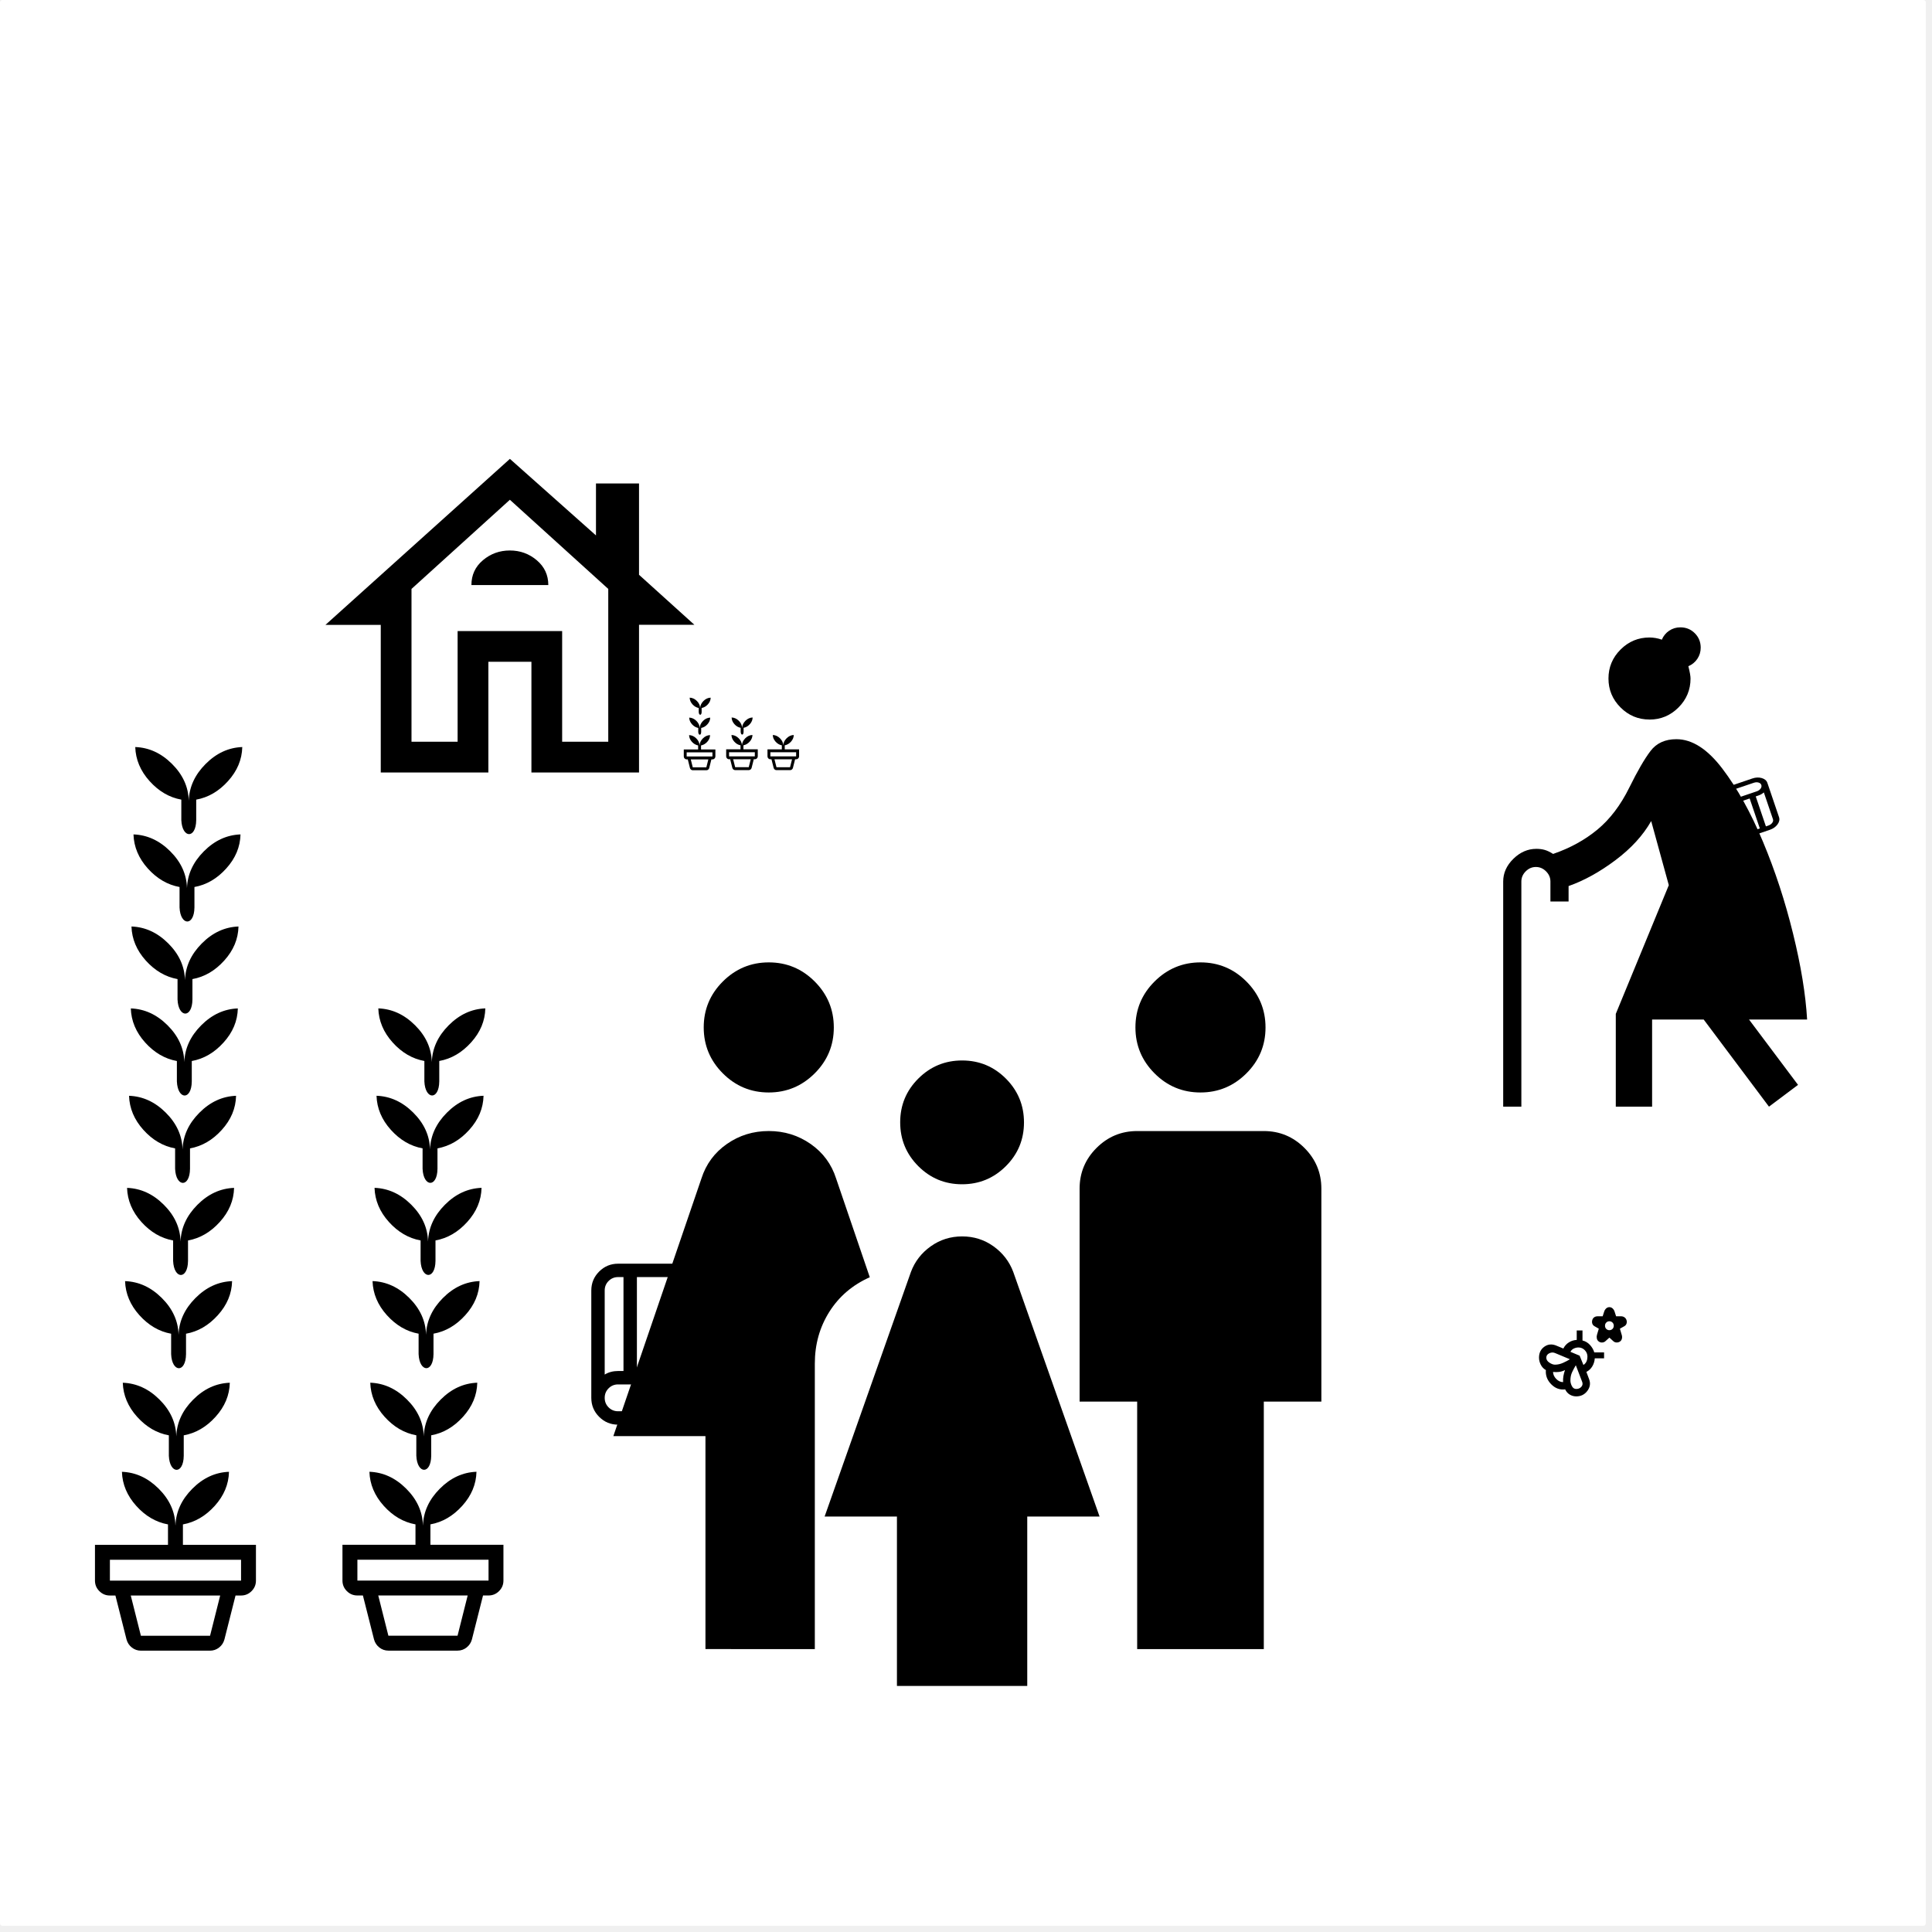
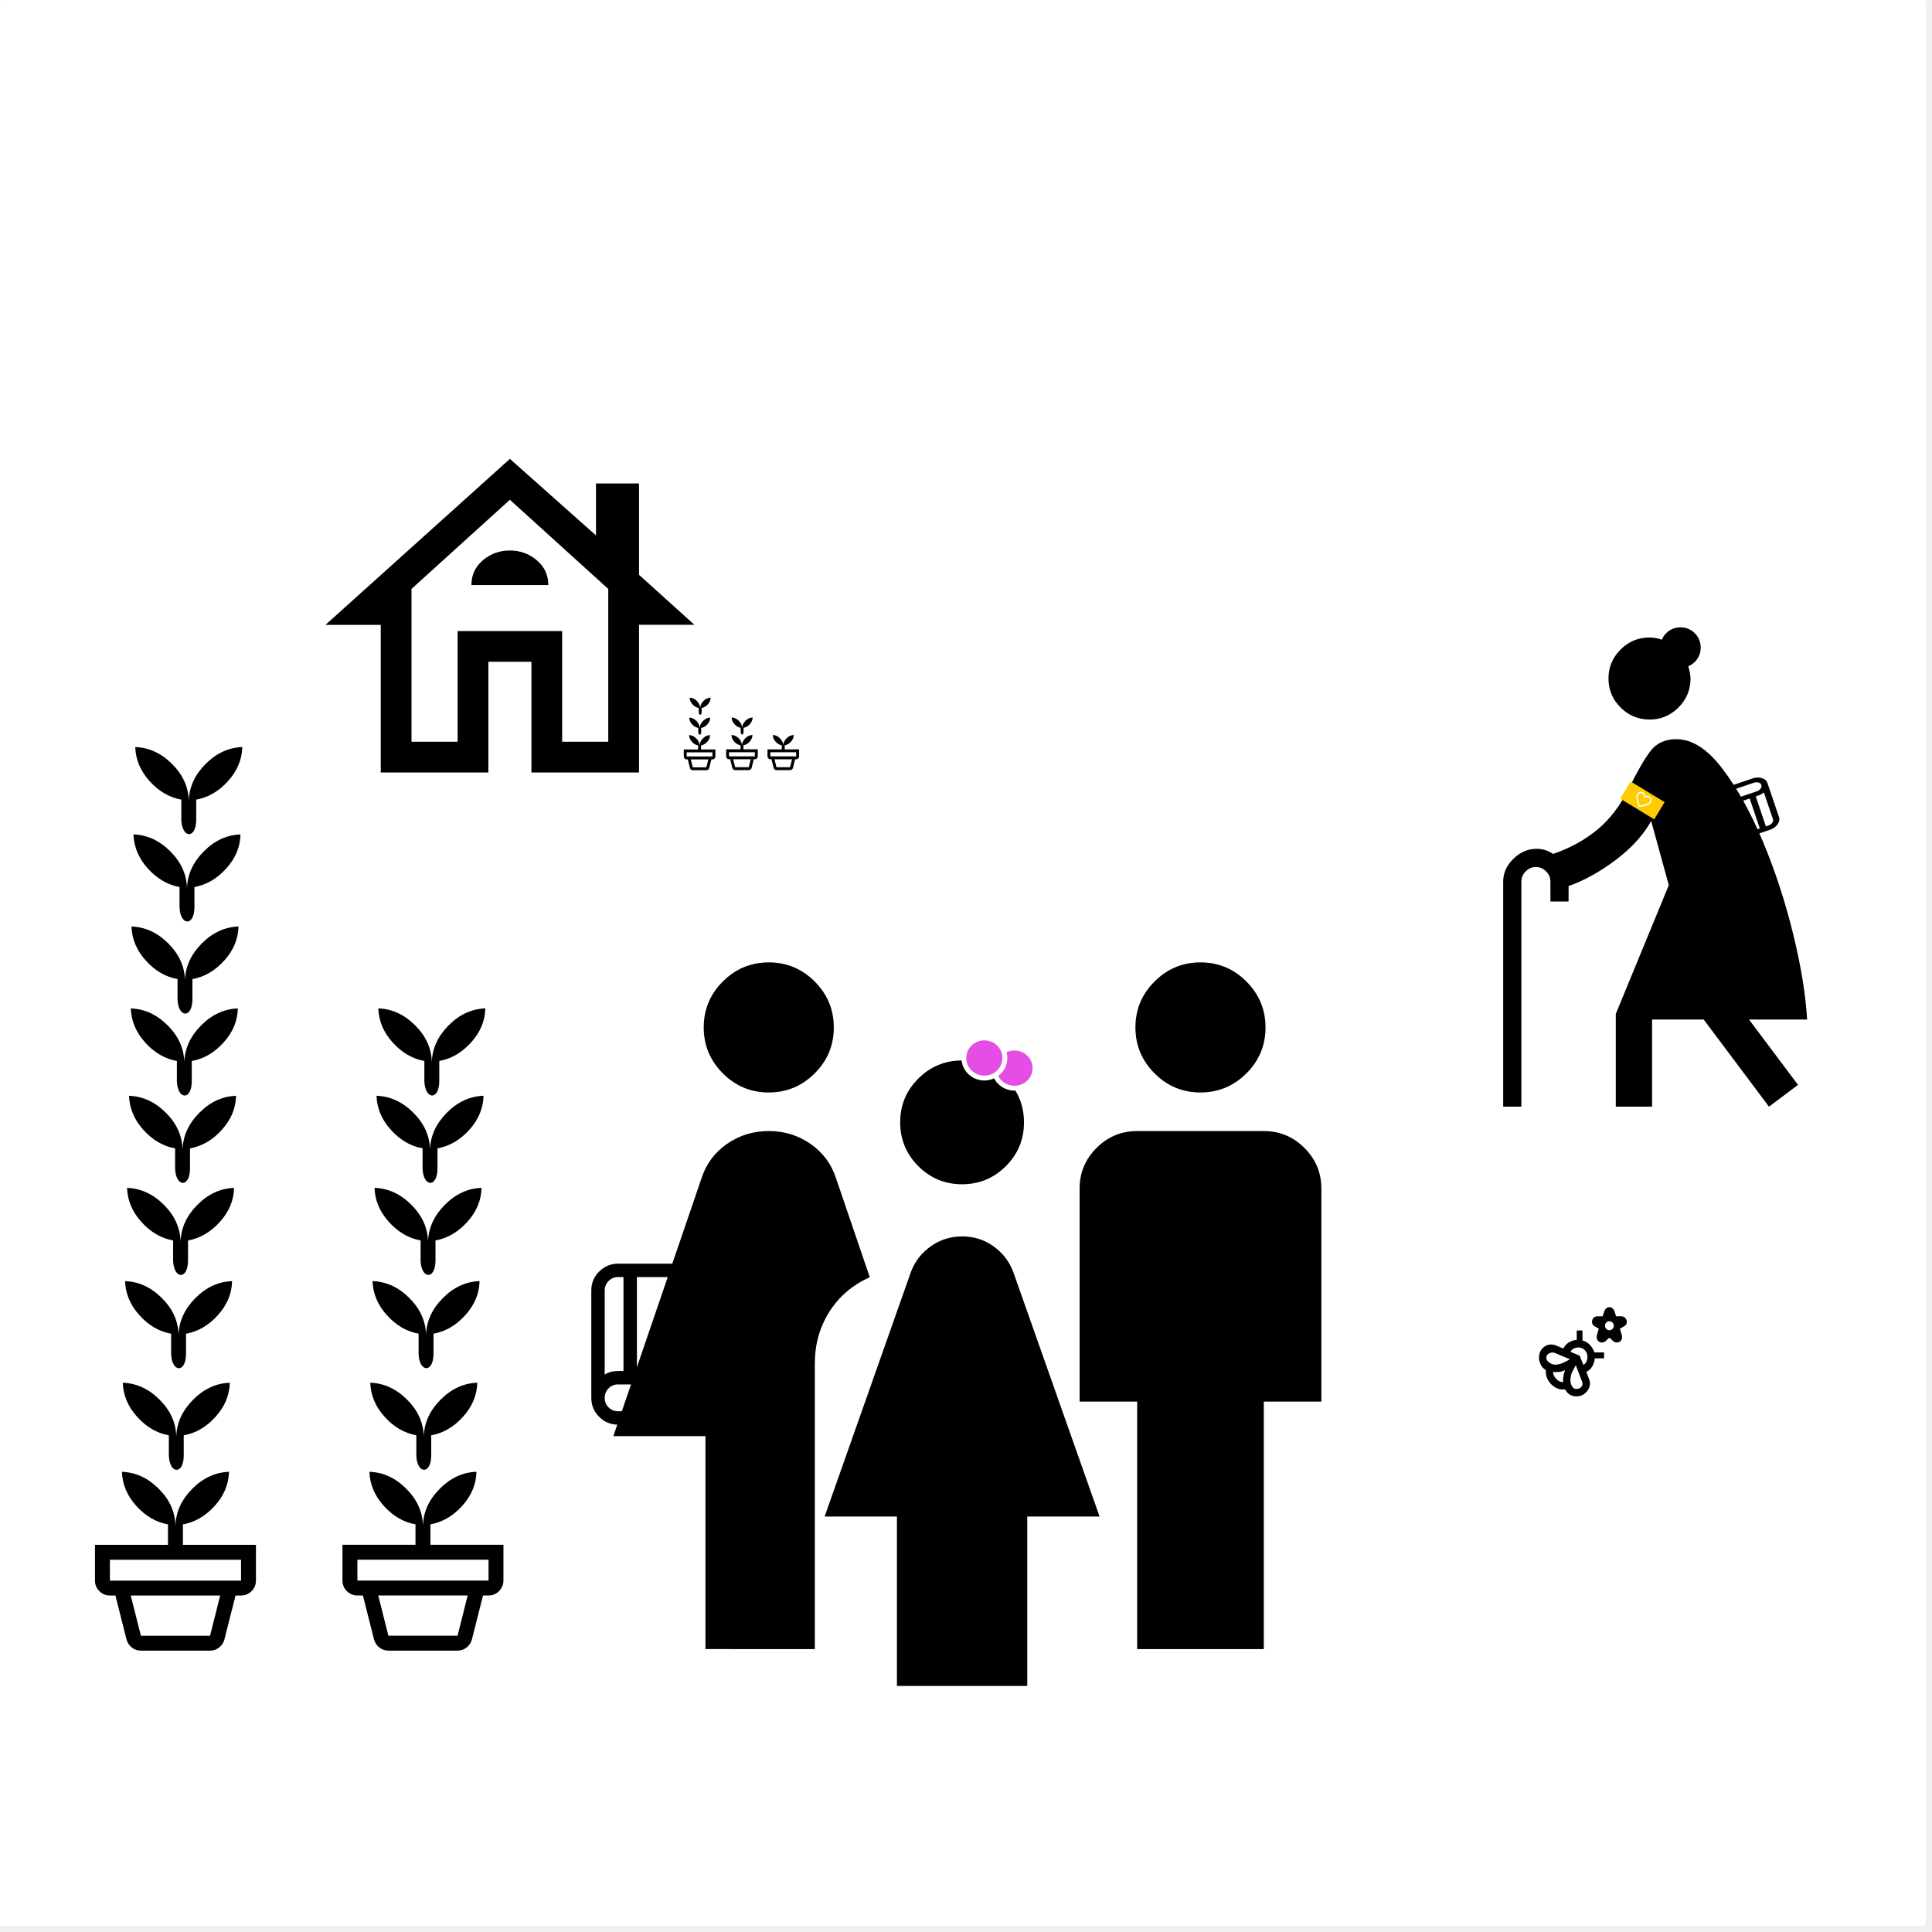
- <svg xmlns="http://www.w3.org/2000/svg" width="400" height="400" version="1.1" viewBox="0 0 105.83 105.83">
-   <rect width="105.49" height="105.49" ry=".133" fill="#fff" />
-   <path d="m42.109 59.843c0.979 0 1.818-0.349 2.517-1.046 0.699-0.697 1.048-1.536 1.048-2.515 0-0.979-0.349-1.818-1.046-2.517-0.697-0.699-1.536-1.048-2.515-1.048-0.979 0-1.818 0.349-2.517 1.046-0.699 0.697-1.048 1.536-1.048 2.515s0.349 1.818 1.046 2.517c0.697 0.699 1.536 1.048 2.515 1.048zm2.525 30.49v-15.639c0-1.051 0.265-1.997 0.796-2.838 0.531-0.841 1.269-1.471 2.215-1.892l-1.845-5.408c-0.252-0.788-0.717-1.419-1.395-1.892-0.678-0.473-1.442-0.709-2.294-0.709s-1.616 0.236-2.294 0.709c-0.678 0.473-1.143 1.104-1.395 1.892l-4.824 14.11h5.045v11.666zm21.123-30.49c0.979 0 1.818-0.349 2.517-1.046 0.699-0.697 1.048-1.536 1.048-2.515 0-0.979-0.349-1.818-1.046-2.517-0.697-0.699-1.536-1.048-2.515-1.048-0.979 0-1.818 0.349-2.517 1.046-0.699 0.697-1.048 1.536-1.048 2.515s0.349 1.818 1.046 2.517c0.697 0.699 1.536 1.048 2.515 1.048zm3.471 30.49v-13.558h3.153v-11.666c0-0.867-0.309-1.609-0.926-2.227-0.617-0.617-1.36-0.926-2.227-0.926h-6.937c-0.867 0-1.609 0.309-2.227 0.926-0.617 0.617-0.926 1.36-0.926 2.227v11.666h3.153v13.558z" stroke-width=".047" />
-   <path d="m33.859 78.04q-0.609 0-1.039-0.43-0.43-0.43-0.43-1.039v-5.88q0-0.609 0.43-1.039 0.43-0.43 1.039-0.43h5.586v6.615q-0.283 0-0.472 0.219-0.189 0.219-0.189 0.516 0 0.298 0.189 0.516 0.189 0.219 0.472 0.219v0.735zm-0.735-2.745q0.162-0.099 0.345-0.147t0.39-0.048h0.294v-5.145h-0.294q-0.306 0-0.521 0.214-0.214 0.214-0.214 0.521zm1.764-0.195h3.822v-5.145h-3.822zm-1.764 0.195v-5.34zm0.732 2.01h4.38q-0.088-0.162-0.138-0.347-0.05-0.186-0.05-0.388 0-0.206 0.048-0.39 0.048-0.184 0.147-0.345h-4.387q-0.306 0-0.519 0.214t-0.213 0.521q0 0.309 0.213 0.522t0.518 0.213z" stroke-width=".011" />
-   <path d="m95.989 42.643q0.275-0.093 0.517-0.022t0.307 0.265l0.637 1.875q0.066 0.194-0.082 0.398-0.148 0.203-0.423 0.297l-2.526 0.858-0.716-2.11q0.128-0.043 0.19-0.142 0.062-0.099 0.03-0.194-0.032-0.095-0.141-0.136-0.109-0.041-0.237 3e-3l-0.08-0.234zm0.63 0.763q-0.062 0.057-0.14 0.1-0.078 0.043-0.171 0.075l-0.133 0.045 0.557 1.641 0.133-0.045q0.138-0.047 0.212-0.148 0.074-0.101 0.041-0.199zm-0.777 0.333-1.728 0.587 0.557 1.641 1.728-0.587zm0.777-0.333 0.578 1.703zm-0.548-0.529-1.981 0.672q0.057 0.038 0.1 0.09t0.064 0.116q0.022 0.066 0.021 0.132-2e-3 0.066-0.029 0.133l1.984-0.673q0.138-0.047 0.211-0.148 0.073-0.101 0.04-0.199-0.033-0.099-0.153-0.134-0.119-0.035-0.258 0.012z" stroke-width=".004" />
-   <path d="m20.857 42.314v-8.084h-3.031l10.105-9.094 4.715 4.193v-2.846h2.358v5.002l3.031 2.738h-3.031v8.091h-5.894v-6.063h-2.358v6.063zm1.684-1.684h2.526v-6.063h5.726v6.063h2.526v-8.37l-5.389-4.884-5.389 4.884zm2.526-6.063h5.726zm0.758-2.518h4.21q0-0.825-0.632-1.36-0.632-0.535-1.474-0.535-0.842 0-1.474 0.532-0.632 0.532-0.632 1.363z" stroke-width=".025" />
-   <g stroke-width=".002">
-     <path d="m40.27 42.025h0.744l0.109-0.433h-0.962zm0 0.16q-0.055 0-0.097-0.034t-0.057-0.087l-0.119-0.472h1.293l-0.119 0.472q-0.014 0.054-0.057 0.087-0.043 0.034-0.097 0.034zm-0.334-0.754h1.411v-0.225h-1.411zm0.706-0.595q8e-3 -0.22 0.181-0.394 0.173-0.174 0.395-0.182-0.005 0.202-0.153 0.366-0.148 0.164-0.342 0.2v0.22h0.786v0.385q0 0.066-0.047 0.113-0.047 0.047-0.113 0.047h-1.411q-0.066 0-0.113-0.047-0.047-0.047-0.047-0.113v-0.385h0.786v-0.22q-0.194-0.035-0.342-0.2-0.148-0.164-0.154-0.366 0.221 8e-3 0.395 0.181 0.174 0.173 0.18 0.395z" />
-     <path d="m40.651 39.878c0.005-0.146 0.066-0.278 0.181-0.394 0.115-0.116 0.247-0.177 0.395-0.182-0.003 0.135-0.054 0.257-0.153 0.366-0.099 0.11-0.213 0.176-0.342 0.2v0.22c-0.002 0.205-0.152 0.199-0.16 0v-0.22c-0.129-0.024-0.243-0.09-0.342-0.2-0.098-0.11-0.15-0.232-0.154-0.366 0.148 5e-3 0.279 0.066 0.395 0.181 0.116 0.115 0.176 0.247 0.18 0.395z" />
-     <path d="m37.948 42.032h0.744l0.109-0.433h-0.962zm0 0.16q-0.055 0-0.097-0.034-0.043-0.034-0.057-0.087l-0.119-0.472h1.293l-0.119 0.472q-0.014 0.054-0.057 0.087-0.043 0.034-0.097 0.034zm-0.334-0.754h1.411v-0.225h-1.411zm0.706-0.595q8e-3 -0.22 0.181-0.394 0.173-0.174 0.395-0.182-0.005 0.202-0.153 0.366-0.148 0.164-0.342 0.2v0.22h0.786v0.385q0 0.066-0.047 0.113-0.047 0.047-0.113 0.047h-1.411q-0.066 0-0.113-0.047-0.047-0.047-0.047-0.113v-0.385h0.786v-0.22q-0.194-0.035-0.342-0.2-0.148-0.164-0.154-0.366 0.221 8e-3 0.395 0.181 0.174 0.173 0.18 0.395z" />
-     <path d="m38.328 39.885c0.005-0.146 0.066-0.278 0.181-0.394 0.115-0.116 0.247-0.177 0.395-0.182-0.003 0.135-0.054 0.257-0.153 0.366-0.099 0.11-0.213 0.176-0.342 0.2v0.22c-0.002 0.205-0.152 0.199-0.16 0v-0.22c-0.129-0.024-0.243-0.09-0.342-0.2-0.098-0.11-0.15-0.232-0.154-0.366 0.148 5e-3 0.279 0.066 0.395 0.181 0.116 0.115 0.176 0.247 0.18 0.395z" />
-     <path d="m38.353 38.792c0.005-0.146 0.066-0.278 0.181-0.394 0.115-0.116 0.247-0.177 0.395-0.182-0.003 0.135-0.054 0.257-0.153 0.366s-0.213 0.176-0.342 0.2v0.22c-0.002 0.205-0.152 0.199-0.16 0v-0.22c-0.129-0.024-0.243-0.09-0.342-0.2-0.098-0.11-0.15-0.232-0.154-0.366 0.148 5e-3 0.279 0.066 0.395 0.181 0.116 0.115 0.176 0.247 0.18 0.395z" />
-     <path d="m42.533 42.026h0.744l0.109-0.433h-0.962zm0 0.16q-0.055 0-0.097-0.034t-0.057-0.087l-0.119-0.472h1.293l-0.119 0.472q-0.014 0.054-0.057 0.087-0.043 0.034-0.097 0.034zm-0.334-0.754h1.411v-0.225h-1.411zm0.706-0.595q8e-3 -0.22 0.181-0.394 0.173-0.174 0.395-0.182-0.005 0.202-0.153 0.366-0.148 0.164-0.342 0.2v0.22h0.786v0.385q0 0.066-0.047 0.113-0.047 0.047-0.113 0.047h-1.411q-0.066 0-0.113-0.047-0.047-0.047-0.047-0.113v-0.385h0.786v-0.22q-0.194-0.035-0.342-0.2-0.148-0.164-0.154-0.366 0.221 8e-3 0.395 0.181 0.174 0.173 0.18 0.395z" />
+ <svg xmlns="http://www.w3.org/2000/svg" width="400" height="400" version="1.1" viewBox="0 0 105.83 105.83" id="svg66">
+   <defs id="defs70" />
+   <rect width="105.49" height="105.49" ry=".133" fill="#fff" id="rect2" />
+   <path d="m42.109 59.843c0.979 0 1.818-0.349 2.517-1.046 0.699-0.697 1.048-1.536 1.048-2.515 0-0.979-0.349-1.818-1.046-2.517-0.697-0.699-1.536-1.048-2.515-1.048-0.979 0-1.818 0.349-2.517 1.046-0.699 0.697-1.048 1.536-1.048 2.515s0.349 1.818 1.046 2.517c0.697 0.699 1.536 1.048 2.515 1.048zm2.525 30.49v-15.639c0-1.051 0.265-1.997 0.796-2.838 0.531-0.841 1.269-1.471 2.215-1.892l-1.845-5.408c-0.252-0.788-0.717-1.419-1.395-1.892-0.678-0.473-1.442-0.709-2.294-0.709s-1.616 0.236-2.294 0.709c-0.678 0.473-1.143 1.104-1.395 1.892l-4.824 14.11h5.045v11.666zm21.123-30.49c0.979 0 1.818-0.349 2.517-1.046 0.699-0.697 1.048-1.536 1.048-2.515 0-0.979-0.349-1.818-1.046-2.517-0.697-0.699-1.536-1.048-2.515-1.048-0.979 0-1.818 0.349-2.517 1.046-0.699 0.697-1.048 1.536-1.048 2.515s0.349 1.818 1.046 2.517c0.697 0.699 1.536 1.048 2.515 1.048zm3.471 30.49v-13.558h3.153v-11.666c0-0.867-0.309-1.609-0.926-2.227-0.617-0.617-1.36-0.926-2.227-0.926h-6.937c-0.867 0-1.609 0.309-2.227 0.926-0.617 0.617-0.926 1.36-0.926 2.227v11.666h3.153v13.558z" stroke-width=".047" id="path4" />
+   <path d="m33.859 78.04q-0.609 0-1.039-0.43-0.43-0.43-0.43-1.039v-5.88q0-0.609 0.43-1.039 0.43-0.43 1.039-0.43h5.586v6.615q-0.283 0-0.472 0.219-0.189 0.219-0.189 0.516 0 0.298 0.189 0.516 0.189 0.219 0.472 0.219v0.735zm-0.735-2.745q0.162-0.099 0.345-0.147t0.39-0.048h0.294v-5.145h-0.294q-0.306 0-0.521 0.214-0.214 0.214-0.214 0.521zm1.764-0.195h3.822v-5.145h-3.822zm-1.764 0.195v-5.34zm0.732 2.01h4.38q-0.088-0.162-0.138-0.347-0.05-0.186-0.05-0.388 0-0.206 0.048-0.39 0.048-0.184 0.147-0.345h-4.387q-0.306 0-0.519 0.214t-0.213 0.521q0 0.309 0.213 0.522t0.518 0.213z" stroke-width=".011" id="path6" />
+   <path d="m95.989 42.643q0.275-0.093 0.517-0.022t0.307 0.265l0.637 1.875q0.066 0.194-0.082 0.398-0.148 0.203-0.423 0.297l-2.526 0.858-0.716-2.11q0.128-0.043 0.19-0.142 0.062-0.099 0.03-0.194-0.032-0.095-0.141-0.136-0.109-0.041-0.237 3e-3l-0.08-0.234zm0.63 0.763q-0.062 0.057-0.14 0.1-0.078 0.043-0.171 0.075l-0.133 0.045 0.557 1.641 0.133-0.045q0.138-0.047 0.212-0.148 0.074-0.101 0.041-0.199zm-0.777 0.333-1.728 0.587 0.557 1.641 1.728-0.587zm0.777-0.333 0.578 1.703zm-0.548-0.529-1.981 0.672q0.057 0.038 0.1 0.09t0.064 0.116q0.022 0.066 0.021 0.132-2e-3 0.066-0.029 0.133l1.984-0.673q0.138-0.047 0.211-0.148 0.073-0.101 0.04-0.199-0.033-0.099-0.153-0.134-0.119-0.035-0.258 0.012z" stroke-width=".004" id="path8" />
+   <path d="m20.857 42.314v-8.084h-3.031l10.105-9.094 4.715 4.193v-2.846h2.358v5.002l3.031 2.738h-3.031v8.091h-5.894v-6.063h-2.358v6.063zm1.684-1.684h2.526v-6.063h5.726v6.063h2.526v-8.37l-5.389-4.884-5.389 4.884zm2.526-6.063h5.726zm0.758-2.518h4.21q0-0.825-0.632-1.36-0.632-0.535-1.474-0.535-0.842 0-1.474 0.532-0.632 0.532-0.632 1.363z" stroke-width=".025" id="path10" />
+   <g stroke-width=".002" id="g24">
+     <path d="m40.27 42.025h0.744l0.109-0.433h-0.962zm0 0.16q-0.055 0-0.097-0.034t-0.057-0.087l-0.119-0.472h1.293l-0.119 0.472q-0.014 0.054-0.057 0.087-0.043 0.034-0.097 0.034zm-0.334-0.754h1.411v-0.225h-1.411zm0.706-0.595q8e-3 -0.22 0.181-0.394 0.173-0.174 0.395-0.182-0.005 0.202-0.153 0.366-0.148 0.164-0.342 0.2v0.22h0.786v0.385q0 0.066-0.047 0.113-0.047 0.047-0.113 0.047h-1.411q-0.066 0-0.113-0.047-0.047-0.047-0.047-0.113v-0.385h0.786v-0.22q-0.194-0.035-0.342-0.2-0.148-0.164-0.154-0.366 0.221 8e-3 0.395 0.181 0.174 0.173 0.18 0.395z" id="path12" />
+     <path d="m40.651 39.878c0.005-0.146 0.066-0.278 0.181-0.394 0.115-0.116 0.247-0.177 0.395-0.182-0.003 0.135-0.054 0.257-0.153 0.366-0.099 0.11-0.213 0.176-0.342 0.2v0.22c-0.002 0.205-0.152 0.199-0.16 0v-0.22c-0.129-0.024-0.243-0.09-0.342-0.2-0.098-0.11-0.15-0.232-0.154-0.366 0.148 5e-3 0.279 0.066 0.395 0.181 0.116 0.115 0.176 0.247 0.18 0.395z" id="path14" />
+     <path d="m37.948 42.032h0.744l0.109-0.433h-0.962zm0 0.16q-0.055 0-0.097-0.034-0.043-0.034-0.057-0.087l-0.119-0.472h1.293l-0.119 0.472q-0.014 0.054-0.057 0.087-0.043 0.034-0.097 0.034zm-0.334-0.754h1.411v-0.225h-1.411zm0.706-0.595q8e-3 -0.22 0.181-0.394 0.173-0.174 0.395-0.182-0.005 0.202-0.153 0.366-0.148 0.164-0.342 0.2v0.22h0.786v0.385q0 0.066-0.047 0.113-0.047 0.047-0.113 0.047h-1.411q-0.066 0-0.113-0.047-0.047-0.047-0.047-0.113v-0.385h0.786v-0.22q-0.194-0.035-0.342-0.2-0.148-0.164-0.154-0.366 0.221 8e-3 0.395 0.181 0.174 0.173 0.18 0.395z" id="path16" />
+     <path d="m38.328 39.885c0.005-0.146 0.066-0.278 0.181-0.394 0.115-0.116 0.247-0.177 0.395-0.182-0.003 0.135-0.054 0.257-0.153 0.366-0.099 0.11-0.213 0.176-0.342 0.2v0.22c-0.002 0.205-0.152 0.199-0.16 0v-0.22c-0.129-0.024-0.243-0.09-0.342-0.2-0.098-0.11-0.15-0.232-0.154-0.366 0.148 5e-3 0.279 0.066 0.395 0.181 0.116 0.115 0.176 0.247 0.18 0.395z" id="path18" />
+     <path d="m38.353 38.792c0.005-0.146 0.066-0.278 0.181-0.394 0.115-0.116 0.247-0.177 0.395-0.182-0.003 0.135-0.054 0.257-0.153 0.366s-0.213 0.176-0.342 0.2v0.22c-0.002 0.205-0.152 0.199-0.16 0v-0.22c-0.129-0.024-0.243-0.09-0.342-0.2-0.098-0.11-0.15-0.232-0.154-0.366 0.148 5e-3 0.279 0.066 0.395 0.181 0.116 0.115 0.176 0.247 0.18 0.395z" id="path20" />
+     <path d="m42.533 42.026h0.744l0.109-0.433h-0.962zm0 0.16q-0.055 0-0.097-0.034t-0.057-0.087l-0.119-0.472h1.293l-0.119 0.472q-0.014 0.054-0.057 0.087-0.043 0.034-0.097 0.034zm-0.334-0.754h1.411v-0.225h-1.411zm0.706-0.595q8e-3 -0.22 0.181-0.394 0.173-0.174 0.395-0.182-0.005 0.202-0.153 0.366-0.148 0.164-0.342 0.2v0.22h0.786v0.385q0 0.066-0.047 0.113-0.047 0.047-0.113 0.047h-1.411q-0.066 0-0.113-0.047-0.047-0.047-0.047-0.113v-0.385h0.786v-0.22q-0.194-0.035-0.342-0.2-0.148-0.164-0.154-0.366 0.221 8e-3 0.395 0.181 0.174 0.173 0.18 0.395z" id="path22" />
  </g>
-   <path d="m96.9 60.62 1.591-1.194-2.685-3.58h3.183q-0.119-2.059-0.771-4.709-0.651-2.651-1.646-5.027-0.995-2.387-2.223-4.003-1.228-1.616-2.521-1.616-0.925 0-1.417 0.646-0.492 0.646-1.159 1.999-0.716 1.452-1.75 2.307-1.034 0.855-2.427 1.333-0.249-0.159-0.457-0.219-0.209-0.06-0.457-0.06-0.706 0-1.263 0.547-0.557 0.547-0.557 1.243v12.332h0.995v-12.332q0-0.318 0.239-0.557 0.239-0.239 0.557-0.239 0.318 0 0.557 0.239 0.239 0.239 0.239 0.557v1.094h0.995v-0.845q1.273-0.448 2.566-1.417 1.293-0.97 1.959-2.143l0.965 3.511-2.904 7.051v5.082h1.989v-4.774h2.825zm-6.544-21.204q0.925 0 1.586-0.661 0.661-0.661 0.661-1.586 0-0.199-0.119-0.676 0.308-0.129 0.492-0.403 0.184-0.273 0.184-0.612 0-0.467-0.323-0.791-0.323-0.323-0.791-0.323-0.338 0-0.612 0.184-0.274 0.184-0.403 0.492-0.159-0.059-0.338-0.09-0.179-0.03-0.338-0.03-0.925 0-1.586 0.661-0.661 0.661-0.661 1.586 0 0.925 0.661 1.586 0.661 0.661 1.586 0.661z" stroke-width=".03" />
-   <g stroke-width=".012">
-     <path d="m21.275 89.601h3.788l0.555-2.204h-4.898zm0 0.816q-0.278 0-0.496-0.172-0.219-0.172-0.292-0.445l-0.608-2.404h6.58l-0.608 2.404q-0.073 0.273-0.292 0.445-0.219 0.172-0.496 0.172zm-1.698-3.837h7.184v-1.143h-7.184zm3.592-3.029q0.041-1.118 0.923-2.004 0.882-0.886 2.008-0.927-0.025 1.029-0.78 1.865-0.755 0.837-1.743 1.016v1.119h4v1.959q0 0.337-0.24 0.577-0.24 0.24-0.577 0.24h-7.184q-0.337 0-0.577-0.24-0.24-0.24-0.24-0.577v-1.959h4v-1.119q-0.988-0.18-1.739-1.016-0.751-0.837-0.784-1.865 1.127 0.041 2.012 0.923 0.886 0.882 0.918 2.008z" />
-     <path d="m23.213 78.672c0.027-0.746 0.335-1.414 0.923-2.004 0.588-0.591 1.257-0.899 2.008-0.927-0.016 0.686-0.276 1.308-0.78 1.865-0.503 0.558-1.084 0.897-1.743 1.016v1.119c-0.011 1.045-0.773 1.011-0.816 0v-1.119c-0.659-0.12-1.238-0.459-1.739-1.016-0.501-0.558-0.762-1.18-0.784-1.865 0.751 0.027 1.422 0.335 2.012 0.923 0.591 0.588 0.897 1.257 0.918 2.008z" />
-     <path d="m23.338 73.106c0.027-0.746 0.335-1.414 0.923-2.004 0.588-0.591 1.257-0.899 2.008-0.927-0.016 0.686-0.276 1.308-0.78 1.865-0.503 0.558-1.084 0.897-1.743 1.016v1.119c-0.011 1.045-0.773 1.011-0.816 0v-1.119c-0.659-0.12-1.238-0.459-1.739-1.016-0.501-0.558-0.762-1.18-0.784-1.865 0.751 0.027 1.422 0.335 2.012 0.923 0.591 0.588 0.897 1.257 0.918 2.008z" />
-     <path d="m23.447 67.998c0.027-0.746 0.335-1.414 0.923-2.004 0.588-0.591 1.257-0.899 2.008-0.927-0.016 0.686-0.276 1.308-0.78 1.865-0.503 0.558-1.084 0.897-1.743 1.016v1.119c-0.011 1.045-0.773 1.011-0.816 0v-1.119c-0.659-0.12-1.238-0.459-1.739-1.016s-0.762-1.18-0.784-1.865c0.751 0.027 1.422 0.335 2.012 0.923 0.591 0.588 0.897 1.257 0.918 2.008z" />
-     <path d="m23.556 62.954c0.027-0.746 0.335-1.414 0.923-2.004 0.588-0.591 1.257-0.899 2.008-0.927-0.016 0.686-0.276 1.308-0.78 1.865-0.503 0.558-1.084 0.897-1.743 1.016v1.119c-0.011 1.045-0.773 1.011-0.816 0v-1.119c-0.659-0.12-1.238-0.459-1.739-1.016s-0.762-1.18-0.784-1.865c0.751 0.027 1.422 0.335 2.012 0.923 0.591 0.588 0.897 1.257 0.918 2.008z" />
-     <path d="m23.654 58.168c0.027-0.746 0.335-1.414 0.923-2.004s1.257-0.899 2.008-0.927c-0.016 0.686-0.276 1.308-0.78 1.865-0.503 0.558-1.084 0.897-1.743 1.016v1.119c-0.011 1.045-0.773 1.011-0.816 0v-1.119c-0.659-0.12-1.238-0.459-1.739-1.016-0.501-0.558-0.762-1.18-0.784-1.865 0.751 0.027 1.422 0.335 2.012 0.923 0.591 0.588 0.897 1.257 0.918 2.008z" />
+   <path d="m96.9 60.62 1.591-1.194-2.685-3.58h3.183q-0.119-2.059-0.771-4.709-0.651-2.651-1.646-5.027-0.995-2.387-2.223-4.003-1.228-1.616-2.521-1.616-0.925 0-1.417 0.646-0.492 0.646-1.159 1.999-0.716 1.452-1.75 2.307-1.034 0.855-2.427 1.333-0.249-0.159-0.457-0.219-0.209-0.06-0.457-0.06-0.706 0-1.263 0.547-0.557 0.547-0.557 1.243v12.332h0.995v-12.332q0-0.318 0.239-0.557 0.239-0.239 0.557-0.239 0.318 0 0.557 0.239 0.239 0.239 0.239 0.557v1.094h0.995v-0.845q1.273-0.448 2.566-1.417 1.293-0.97 1.959-2.143l0.965 3.511-2.904 7.051v5.082h1.989v-4.774h2.825zm-6.544-21.204q0.925 0 1.586-0.661 0.661-0.661 0.661-1.586 0-0.199-0.119-0.676 0.308-0.129 0.492-0.403 0.184-0.273 0.184-0.612 0-0.467-0.323-0.791-0.323-0.323-0.791-0.323-0.338 0-0.612 0.184-0.274 0.184-0.403 0.492-0.159-0.059-0.338-0.09-0.179-0.03-0.338-0.03-0.925 0-1.586 0.661-0.661 0.661-0.661 1.586 0 0.925 0.661 1.586 0.661 0.661 1.586 0.661z" stroke-width=".03" id="path26" />
+   <g stroke-width=".012" id="g40">
+     <path d="m21.275 89.601h3.788l0.555-2.204h-4.898zm0 0.816q-0.278 0-0.496-0.172-0.219-0.172-0.292-0.445l-0.608-2.404h6.58l-0.608 2.404q-0.073 0.273-0.292 0.445-0.219 0.172-0.496 0.172zm-1.698-3.837h7.184v-1.143h-7.184zm3.592-3.029q0.041-1.118 0.923-2.004 0.882-0.886 2.008-0.927-0.025 1.029-0.78 1.865-0.755 0.837-1.743 1.016v1.119h4v1.959q0 0.337-0.24 0.577-0.24 0.24-0.577 0.24h-7.184q-0.337 0-0.577-0.24-0.24-0.24-0.24-0.577v-1.959h4v-1.119q-0.988-0.18-1.739-1.016-0.751-0.837-0.784-1.865 1.127 0.041 2.012 0.923 0.886 0.882 0.918 2.008z" id="path28" />
+     <path d="m23.213 78.672c0.027-0.746 0.335-1.414 0.923-2.004 0.588-0.591 1.257-0.899 2.008-0.927-0.016 0.686-0.276 1.308-0.78 1.865-0.503 0.558-1.084 0.897-1.743 1.016v1.119c-0.011 1.045-0.773 1.011-0.816 0v-1.119c-0.659-0.12-1.238-0.459-1.739-1.016-0.501-0.558-0.762-1.18-0.784-1.865 0.751 0.027 1.422 0.335 2.012 0.923 0.591 0.588 0.897 1.257 0.918 2.008z" id="path30" />
+     <path d="m23.338 73.106c0.027-0.746 0.335-1.414 0.923-2.004 0.588-0.591 1.257-0.899 2.008-0.927-0.016 0.686-0.276 1.308-0.78 1.865-0.503 0.558-1.084 0.897-1.743 1.016v1.119c-0.011 1.045-0.773 1.011-0.816 0v-1.119c-0.659-0.12-1.238-0.459-1.739-1.016-0.501-0.558-0.762-1.18-0.784-1.865 0.751 0.027 1.422 0.335 2.012 0.923 0.591 0.588 0.897 1.257 0.918 2.008z" id="path32" />
+     <path d="m23.447 67.998c0.027-0.746 0.335-1.414 0.923-2.004 0.588-0.591 1.257-0.899 2.008-0.927-0.016 0.686-0.276 1.308-0.78 1.865-0.503 0.558-1.084 0.897-1.743 1.016v1.119c-0.011 1.045-0.773 1.011-0.816 0v-1.119c-0.659-0.12-1.238-0.459-1.739-1.016s-0.762-1.18-0.784-1.865c0.751 0.027 1.422 0.335 2.012 0.923 0.591 0.588 0.897 1.257 0.918 2.008z" id="path34" />
+     <path d="m23.556 62.954c0.027-0.746 0.335-1.414 0.923-2.004 0.588-0.591 1.257-0.899 2.008-0.927-0.016 0.686-0.276 1.308-0.78 1.865-0.503 0.558-1.084 0.897-1.743 1.016v1.119c-0.011 1.045-0.773 1.011-0.816 0v-1.119c-0.659-0.12-1.238-0.459-1.739-1.016s-0.762-1.18-0.784-1.865c0.751 0.027 1.422 0.335 2.012 0.923 0.591 0.588 0.897 1.257 0.918 2.008z" id="path36" />
+     <path d="m23.654 58.168c0.027-0.746 0.335-1.414 0.923-2.004s1.257-0.899 2.008-0.927c-0.016 0.686-0.276 1.308-0.78 1.865-0.503 0.558-1.084 0.897-1.743 1.016v1.119c-0.011 1.045-0.773 1.011-0.816 0v-1.119c-0.659-0.12-1.238-0.459-1.739-1.016-0.501-0.558-0.762-1.18-0.784-1.865 0.751 0.027 1.422 0.335 2.012 0.923 0.591 0.588 0.897 1.257 0.918 2.008z" id="path38" />
  </g>
-   <path d="m88.158 73.271-0.216 0.195q-0.072 0.067-0.178 0.073-0.106 6e-3 -0.19-0.057-0.084-0.063-0.104-0.167-0.02-0.104 8e-3 -0.195l0.1-0.338-0.24-0.138q-0.088-0.051-0.117-0.144-0.029-0.094 7.7e-4 -0.193 0.03-0.1 0.108-0.152 0.078-0.052 0.184-0.052h0.276l0.084-0.26q0.032-0.1 0.107-0.17 0.075-0.07 0.177-0.07 0.102 0 0.177 0.07 0.075 0.07 0.107 0.17l0.084 0.26h0.276q0.098 0 0.179 0.054 0.081 0.054 0.113 0.15 0.034 0.094 4e-3 0.191-0.03 0.098-0.12 0.147l-0.244 0.138 0.1 0.338q0.032 0.096 0.012 0.198-0.02 0.103-0.104 0.164-0.086 0.059-0.191 0.055-0.105-4e-3 -0.177-0.071zm0-0.407q0.102 0 0.171-0.07 0.069-0.07 0.069-0.174t-0.069-0.174q-0.069-0.07-0.171-0.07-0.102 0-0.171 0.07-0.069 0.07-0.069 0.174 0 0.104 0.069 0.174 0.069 0.07 0.171 0.07zm-1.113 2.678q0.134 0.342-0.092 0.645-0.226 0.303-0.609 0.303-0.194 0-0.357-0.098t-0.251-0.285q-0.435 0.053-0.764-0.28-0.329-0.333-0.293-0.778-0.18-0.1-0.278-0.292-0.098-0.192-0.098-0.388 0-0.397 0.299-0.605 0.299-0.209 0.67-0.046l0.364 0.151q0.108-0.214 0.304-0.337 0.196-0.123 0.429-0.135v-0.517h0.316v0.549q0.238 0.055 0.411 0.245 0.172 0.19 0.234 0.406h0.537v0.326h-0.509q-0.016 0.236-0.133 0.435-0.117 0.199-0.327 0.309zm-1.422 0.167q-0.012-0.165 0.017-0.333 0.029-0.168 0.087-0.327-0.154 0.079-0.321 0.101-0.167 0.021-0.335 1e-3 8e-3 0.214 0.177 0.386 0.169 0.172 0.376 0.172zm-0.445-0.956q0.224 0 0.452-0.104 0.227-0.104 0.365-0.193l-0.809-0.338q-0.158-0.069-0.321 0.011-0.163 0.08-0.163 0.241 0 0.159 0.168 0.271 0.168 0.112 0.308 0.112zm1.165 1.331q0.174 0 0.279-0.119 0.105-0.119 0.045-0.272l-0.348-0.908q-0.11 0.183-0.203 0.381-0.093 0.197-0.093 0.454 0 0.149 0.081 0.306 0.081 0.158 0.239 0.158zm0.393-1.315q0.124-0.081 0.172-0.2 0.048-0.119 0.048-0.253 0-0.208-0.144-0.356-0.144-0.149-0.346-0.149-0.132 0-0.254 0.057-0.122 0.057-0.188 0.181l0.505 0.212z" stroke-width=".006" />
-   <g stroke-width=".012">
-     <path d="m7.718 89.603h3.788l0.555-2.204h-4.898zm0 0.816q-0.278 0-0.496-0.172-0.219-0.172-0.292-0.445l-0.608-2.404h6.58l-0.608 2.404q-0.073 0.273-0.292 0.445-0.219 0.172-0.496 0.172zm-1.698-3.837h7.184v-1.143h-7.184zm3.592-3.029q0.041-1.118 0.923-2.004 0.882-0.886 2.008-0.927-0.025 1.029-0.78 1.865-0.755 0.837-1.743 1.016v1.119h4v1.959q0 0.337-0.24 0.577-0.24 0.24-0.577 0.24h-7.184q-0.337 0-0.577-0.24-0.24-0.24-0.24-0.577v-1.959h4v-1.119q-0.988-0.18-1.739-1.016-0.751-0.837-0.784-1.865 1.127 0.041 2.012 0.923 0.886 0.882 0.918 2.008z" />
-     <path d="m9.657 78.674c0.027-0.746 0.335-1.414 0.923-2.004 0.588-0.591 1.257-0.899 2.008-0.927-0.016 0.686-0.276 1.308-0.78 1.865-0.503 0.558-1.084 0.897-1.743 1.016v1.119c-0.011 1.045-0.773 1.011-0.816 0v-1.119c-0.659-0.12-1.238-0.459-1.739-1.016-0.501-0.558-0.762-1.18-0.784-1.865 0.751 0.027 1.422 0.335 2.012 0.923 0.591 0.588 0.897 1.257 0.918 2.008z" />
-     <path d="m9.782 73.108c0.027-0.746 0.335-1.414 0.923-2.004 0.588-0.591 1.257-0.899 2.008-0.927-0.016 0.686-0.276 1.308-0.78 1.865-0.503 0.558-1.084 0.897-1.743 1.016v1.119c-0.011 1.045-0.773 1.011-0.816 0v-1.119c-0.659-0.12-1.238-0.459-1.739-1.016-0.501-0.558-0.762-1.18-0.784-1.865 0.751 0.027 1.422 0.335 2.012 0.923 0.591 0.588 0.897 1.257 0.918 2.008z" />
-     <path d="m9.891 68c0.027-0.746 0.335-1.414 0.923-2.004 0.588-0.591 1.257-0.899 2.008-0.927-0.016 0.686-0.276 1.308-0.78 1.865-0.503 0.558-1.084 0.897-1.743 1.016v1.119c-0.011 1.045-0.773 1.011-0.816 0v-1.119c-0.659-0.12-1.238-0.459-1.739-1.016-0.501-0.558-0.762-1.18-0.784-1.865 0.751 0.027 1.422 0.335 2.012 0.923 0.591 0.588 0.897 1.257 0.918 2.008z" />
-     <path d="m10 62.956c0.027-0.746 0.335-1.414 0.923-2.004 0.588-0.591 1.257-0.899 2.008-0.927-0.016 0.686-0.276 1.308-0.78 1.865-0.503 0.558-1.084 0.897-1.743 1.016v1.119c-0.011 1.045-0.773 1.011-0.816 0v-1.119c-0.659-0.12-1.238-0.459-1.739-1.016-0.501-0.558-0.762-1.18-0.784-1.865 0.751 0.027 1.422 0.335 2.012 0.923 0.591 0.588 0.897 1.257 0.918 2.008z" />
-     <path d="m10.097 58.17c0.027-0.746 0.335-1.414 0.923-2.004s1.257-0.899 2.008-0.927c-0.016 0.686-0.276 1.308-0.78 1.865-0.503 0.558-1.084 0.897-1.743 1.016v1.119c-0.011 1.045-0.773 1.011-0.816 0v-1.119c-0.659-0.12-1.238-0.459-1.739-1.016-0.501-0.558-0.762-1.18-0.784-1.865 0.751 0.027 1.422 0.335 2.012 0.923 0.591 0.588 0.897 1.257 0.918 2.008z" />
-     <path d="m10.133 53.682c0.027-0.746 0.335-1.414 0.923-2.004 0.588-0.591 1.257-0.899 2.008-0.927-0.016 0.686-0.276 1.308-0.78 1.865-0.503 0.558-1.084 0.897-1.743 1.016v1.119c-0.011 1.045-0.773 1.011-0.816 0v-1.119c-0.659-0.12-1.238-0.459-1.739-1.016s-0.762-1.18-0.784-1.865c0.751 0.027 1.422 0.335 2.012 0.923 0.591 0.588 0.897 1.257 0.918 2.008z" />
-     <path d="m10.243 48.638c0.027-0.746 0.335-1.414 0.923-2.004 0.588-0.591 1.257-0.899 2.008-0.927-0.016 0.686-0.276 1.308-0.78 1.865-0.503 0.558-1.084 0.897-1.743 1.016v1.119c-0.011 1.045-0.773 1.011-0.816 0v-1.119c-0.659-0.12-1.238-0.459-1.739-1.016-0.501-0.558-0.762-1.18-0.784-1.865 0.751 0.027 1.422 0.335 2.012 0.923 0.591 0.588 0.897 1.257 0.918 2.008z" />
-     <path d="m10.34 43.852c0.027-0.746 0.335-1.414 0.923-2.004s1.257-0.899 2.008-0.927c-0.016 0.686-0.276 1.308-0.78 1.865-0.503 0.558-1.084 0.897-1.743 1.016v1.119c-0.011 1.045-0.773 1.011-0.816 0v-1.119c-0.659-0.12-1.238-0.459-1.739-1.016-0.501-0.558-0.762-1.18-0.784-1.865 0.751 0.027 1.422 0.335 2.012 0.923 0.591 0.588 0.897 1.257 0.918 2.008z" />
+   <path d="m88.158 73.271-0.216 0.195q-0.072 0.067-0.178 0.073-0.106 6e-3 -0.19-0.057-0.084-0.063-0.104-0.167-0.02-0.104 8e-3 -0.195l0.1-0.338-0.24-0.138q-0.088-0.051-0.117-0.144-0.029-0.094 7.7e-4 -0.193 0.03-0.1 0.108-0.152 0.078-0.052 0.184-0.052h0.276l0.084-0.26q0.032-0.1 0.107-0.17 0.075-0.07 0.177-0.07 0.102 0 0.177 0.07 0.075 0.07 0.107 0.17l0.084 0.26h0.276q0.098 0 0.179 0.054 0.081 0.054 0.113 0.15 0.034 0.094 4e-3 0.191-0.03 0.098-0.12 0.147l-0.244 0.138 0.1 0.338q0.032 0.096 0.012 0.198-0.02 0.103-0.104 0.164-0.086 0.059-0.191 0.055-0.105-4e-3 -0.177-0.071zm0-0.407q0.102 0 0.171-0.07 0.069-0.07 0.069-0.174t-0.069-0.174q-0.069-0.07-0.171-0.07-0.102 0-0.171 0.07-0.069 0.07-0.069 0.174 0 0.104 0.069 0.174 0.069 0.07 0.171 0.07zm-1.113 2.678q0.134 0.342-0.092 0.645-0.226 0.303-0.609 0.303-0.194 0-0.357-0.098t-0.251-0.285q-0.435 0.053-0.764-0.28-0.329-0.333-0.293-0.778-0.18-0.1-0.278-0.292-0.098-0.192-0.098-0.388 0-0.397 0.299-0.605 0.299-0.209 0.67-0.046l0.364 0.151q0.108-0.214 0.304-0.337 0.196-0.123 0.429-0.135v-0.517h0.316v0.549q0.238 0.055 0.411 0.245 0.172 0.19 0.234 0.406h0.537v0.326h-0.509q-0.016 0.236-0.133 0.435-0.117 0.199-0.327 0.309zm-1.422 0.167q-0.012-0.165 0.017-0.333 0.029-0.168 0.087-0.327-0.154 0.079-0.321 0.101-0.167 0.021-0.335 1e-3 8e-3 0.214 0.177 0.386 0.169 0.172 0.376 0.172zm-0.445-0.956q0.224 0 0.452-0.104 0.227-0.104 0.365-0.193l-0.809-0.338q-0.158-0.069-0.321 0.011-0.163 0.08-0.163 0.241 0 0.159 0.168 0.271 0.168 0.112 0.308 0.112zm1.165 1.331q0.174 0 0.279-0.119 0.105-0.119 0.045-0.272l-0.348-0.908q-0.11 0.183-0.203 0.381-0.093 0.197-0.093 0.454 0 0.149 0.081 0.306 0.081 0.158 0.239 0.158zm0.393-1.315q0.124-0.081 0.172-0.2 0.048-0.119 0.048-0.253 0-0.208-0.144-0.356-0.144-0.149-0.346-0.149-0.132 0-0.254 0.057-0.122 0.057-0.188 0.181l0.505 0.212z" stroke-width=".006" id="path42" />
+   <g stroke-width=".012" id="g62">
+     <path d="m7.718 89.603h3.788l0.555-2.204h-4.898zm0 0.816q-0.278 0-0.496-0.172-0.219-0.172-0.292-0.445l-0.608-2.404h6.58l-0.608 2.404q-0.073 0.273-0.292 0.445-0.219 0.172-0.496 0.172zm-1.698-3.837h7.184v-1.143h-7.184zm3.592-3.029q0.041-1.118 0.923-2.004 0.882-0.886 2.008-0.927-0.025 1.029-0.78 1.865-0.755 0.837-1.743 1.016v1.119h4v1.959q0 0.337-0.24 0.577-0.24 0.24-0.577 0.24h-7.184q-0.337 0-0.577-0.24-0.24-0.24-0.24-0.577v-1.959h4v-1.119q-0.988-0.18-1.739-1.016-0.751-0.837-0.784-1.865 1.127 0.041 2.012 0.923 0.886 0.882 0.918 2.008z" id="path44" />
+     <path d="m9.657 78.674c0.027-0.746 0.335-1.414 0.923-2.004 0.588-0.591 1.257-0.899 2.008-0.927-0.016 0.686-0.276 1.308-0.78 1.865-0.503 0.558-1.084 0.897-1.743 1.016v1.119c-0.011 1.045-0.773 1.011-0.816 0v-1.119c-0.659-0.12-1.238-0.459-1.739-1.016-0.501-0.558-0.762-1.18-0.784-1.865 0.751 0.027 1.422 0.335 2.012 0.923 0.591 0.588 0.897 1.257 0.918 2.008z" id="path46" />
+     <path d="m9.782 73.108c0.027-0.746 0.335-1.414 0.923-2.004 0.588-0.591 1.257-0.899 2.008-0.927-0.016 0.686-0.276 1.308-0.78 1.865-0.503 0.558-1.084 0.897-1.743 1.016v1.119c-0.011 1.045-0.773 1.011-0.816 0v-1.119c-0.659-0.12-1.238-0.459-1.739-1.016-0.501-0.558-0.762-1.18-0.784-1.865 0.751 0.027 1.422 0.335 2.012 0.923 0.591 0.588 0.897 1.257 0.918 2.008z" id="path48" />
+     <path d="m9.891 68c0.027-0.746 0.335-1.414 0.923-2.004 0.588-0.591 1.257-0.899 2.008-0.927-0.016 0.686-0.276 1.308-0.78 1.865-0.503 0.558-1.084 0.897-1.743 1.016v1.119c-0.011 1.045-0.773 1.011-0.816 0v-1.119c-0.659-0.12-1.238-0.459-1.739-1.016-0.501-0.558-0.762-1.18-0.784-1.865 0.751 0.027 1.422 0.335 2.012 0.923 0.591 0.588 0.897 1.257 0.918 2.008z" id="path50" />
+     <path d="m10 62.956c0.027-0.746 0.335-1.414 0.923-2.004 0.588-0.591 1.257-0.899 2.008-0.927-0.016 0.686-0.276 1.308-0.78 1.865-0.503 0.558-1.084 0.897-1.743 1.016v1.119c-0.011 1.045-0.773 1.011-0.816 0v-1.119c-0.659-0.12-1.238-0.459-1.739-1.016-0.501-0.558-0.762-1.18-0.784-1.865 0.751 0.027 1.422 0.335 2.012 0.923 0.591 0.588 0.897 1.257 0.918 2.008z" id="path52" />
+     <path d="m10.097 58.17c0.027-0.746 0.335-1.414 0.923-2.004s1.257-0.899 2.008-0.927c-0.016 0.686-0.276 1.308-0.78 1.865-0.503 0.558-1.084 0.897-1.743 1.016v1.119c-0.011 1.045-0.773 1.011-0.816 0v-1.119c-0.659-0.12-1.238-0.459-1.739-1.016-0.501-0.558-0.762-1.18-0.784-1.865 0.751 0.027 1.422 0.335 2.012 0.923 0.591 0.588 0.897 1.257 0.918 2.008z" id="path54" />
+     <path d="m10.133 53.682c0.027-0.746 0.335-1.414 0.923-2.004 0.588-0.591 1.257-0.899 2.008-0.927-0.016 0.686-0.276 1.308-0.78 1.865-0.503 0.558-1.084 0.897-1.743 1.016v1.119c-0.011 1.045-0.773 1.011-0.816 0v-1.119c-0.659-0.12-1.238-0.459-1.739-1.016s-0.762-1.18-0.784-1.865c0.751 0.027 1.422 0.335 2.012 0.923 0.591 0.588 0.897 1.257 0.918 2.008z" id="path56" />
+     <path d="m10.243 48.638c0.027-0.746 0.335-1.414 0.923-2.004 0.588-0.591 1.257-0.899 2.008-0.927-0.016 0.686-0.276 1.308-0.78 1.865-0.503 0.558-1.084 0.897-1.743 1.016v1.119c-0.011 1.045-0.773 1.011-0.816 0v-1.119c-0.659-0.12-1.238-0.459-1.739-1.016-0.501-0.558-0.762-1.18-0.784-1.865 0.751 0.027 1.422 0.335 2.012 0.923 0.591 0.588 0.897 1.257 0.918 2.008z" id="path58" />
+     <path d="m10.34 43.852c0.027-0.746 0.335-1.414 0.923-2.004s1.257-0.899 2.008-0.927c-0.016 0.686-0.276 1.308-0.78 1.865-0.503 0.558-1.084 0.897-1.743 1.016v1.119c-0.011 1.045-0.773 1.011-0.816 0v-1.119c-0.659-0.12-1.238-0.459-1.739-1.016-0.501-0.558-0.762-1.18-0.784-1.865 0.751 0.027 1.422 0.335 2.012 0.923 0.591 0.588 0.897 1.257 0.918 2.008z" id="path60" />
  </g>
-   <path d="m52.697 64.871q-1.406 0-2.397-0.994-0.99-0.994-0.99-2.4t0.994-2.397 2.4-0.99 2.397 0.994q0.99 0.994 0.99 2.4 0 1.406-0.994 2.397-0.994 0.99-2.4 0.99zm-3.565 27.481v-9.279h-3.962l4.729-13.401q0.321-0.857 1.084-1.401 0.763-0.544 1.722-0.544 0.959 0 1.718 0.544 0.758 0.544 1.08 1.401l4.729 13.401h-3.962v9.279z" stroke-width=".054" />
+   <path d="m52.697 64.871q-1.406 0-2.397-0.994-0.99-0.994-0.99-2.4t0.994-2.397 2.4-0.99 2.397 0.994q0.99 0.994 0.99 2.4 0 1.406-0.994 2.397-0.994 0.99-2.4 0.99zm-3.565 27.481v-9.279h-3.962l4.729-13.401q0.321-0.857 1.084-1.401 0.763-0.544 1.722-0.544 0.959 0 1.718 0.544 0.758 0.544 1.08 1.401l4.729 13.401h-3.962v9.279z" stroke-width=".054" id="path64" />
+   <ellipse style="fill:#e54ee5;fill-opacity:1;stroke:#ffffff;stroke-width:0.265;stroke-linejoin:round;stroke-miterlimit:4;stroke-dasharray:none;stroke-dashoffset:7.35;stroke-opacity:1" id="path906" cx="55.571" cy="58.509" rx="1.123" ry="1.099" />
+   <ellipse style="fill:#e54ee5;fill-opacity:1;stroke:#ffffff;stroke-width:0.265;stroke-linejoin:round;stroke-miterlimit:4;stroke-dasharray:none;stroke-dashoffset:7.35;stroke-opacity:1" id="path906-3" cx="53.921" cy="57.955" rx="1.123" ry="1.099" />
+   <rect style="fill:#ffcc00;stroke-width:0.056;stroke-linejoin:round;stroke-dashoffset:7.35;stroke-opacity:0.722" id="rect889-7" width="2.181" height="1.103" x="98.567" y="-9.757" ry="0.035" transform="rotate(31.25889)" />
+   <path d="m 89.76,44.215 -0.02,-0.067 q -0.044,-0.15 -0.069,-0.255 -0.025,-0.105 -0.032,-0.18 -0.007,-0.075 0.004,-0.127 0.01,-0.052 0.037,-0.095 0.053,-0.087 0.146,-0.11 0.094,-0.023 0.18,0.029 0.053,0.032 0.084,0.084 0.031,0.052 0.037,0.117 0.066,-0.024 0.124,-0.02 0.059,0.004 0.109,0.035 0.086,0.052 0.109,0.146 0.023,0.094 -0.03,0.18 -0.027,0.044 -0.068,0.077 -0.041,0.033 -0.111,0.062 -0.07,0.029 -0.174,0.055 -0.104,0.026 -0.258,0.056 z m 0.051,-0.084 q 0.147,-0.029 0.245,-0.053 0.098,-0.025 0.162,-0.049 0.064,-0.024 0.1,-0.052 0.036,-0.027 0.058,-0.063 0.037,-0.061 0.022,-0.124 -0.015,-0.063 -0.076,-0.1 -0.047,-0.029 -0.105,-0.025 -0.058,0.004 -0.109,0.04 l -0.055,-0.033 q 0.008,-0.061 -0.015,-0.114 -0.023,-0.053 -0.071,-0.082 -0.061,-0.037 -0.124,-0.021 -0.063,0.016 -0.1,0.077 -0.022,0.036 -0.029,0.08 -0.008,0.045 -1.37e-4,0.113 0.008,0.068 0.032,0.167 0.024,0.099 0.066,0.241 z m 0.167,-0.274 z" id="path39593-8-5" style="display:inline;fill:#ffffff;stroke-width:0.001" />
</svg>
